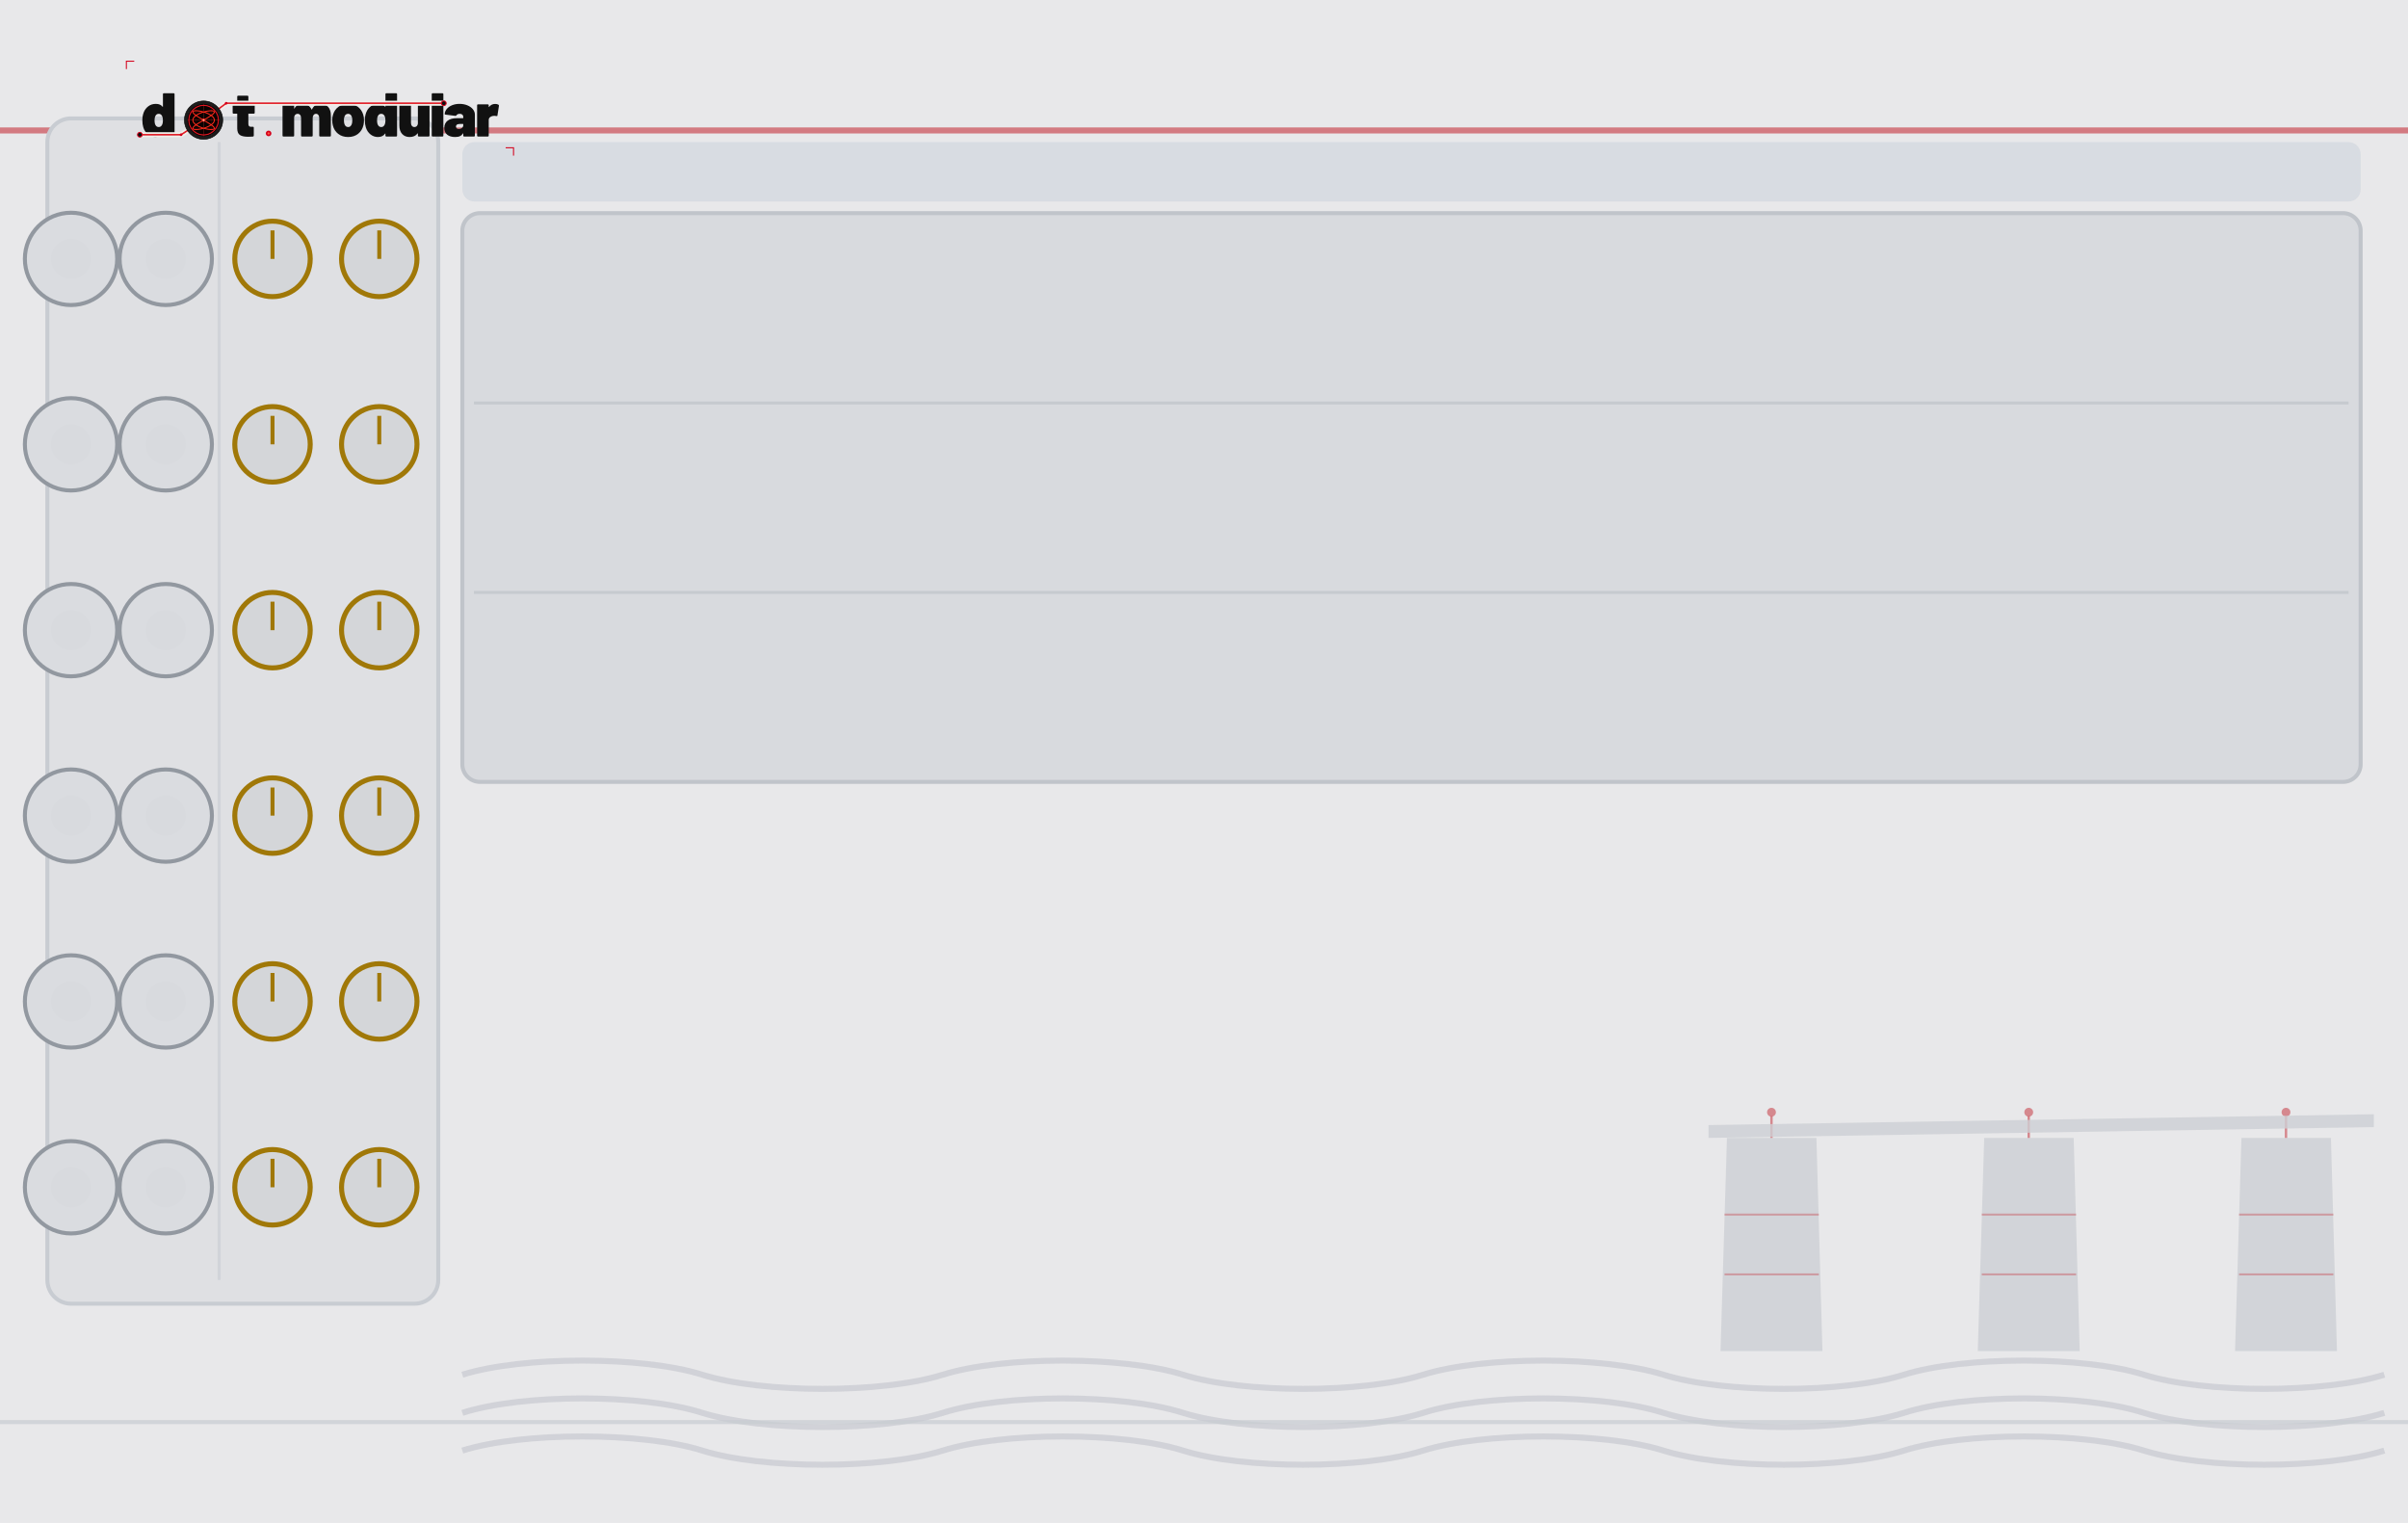
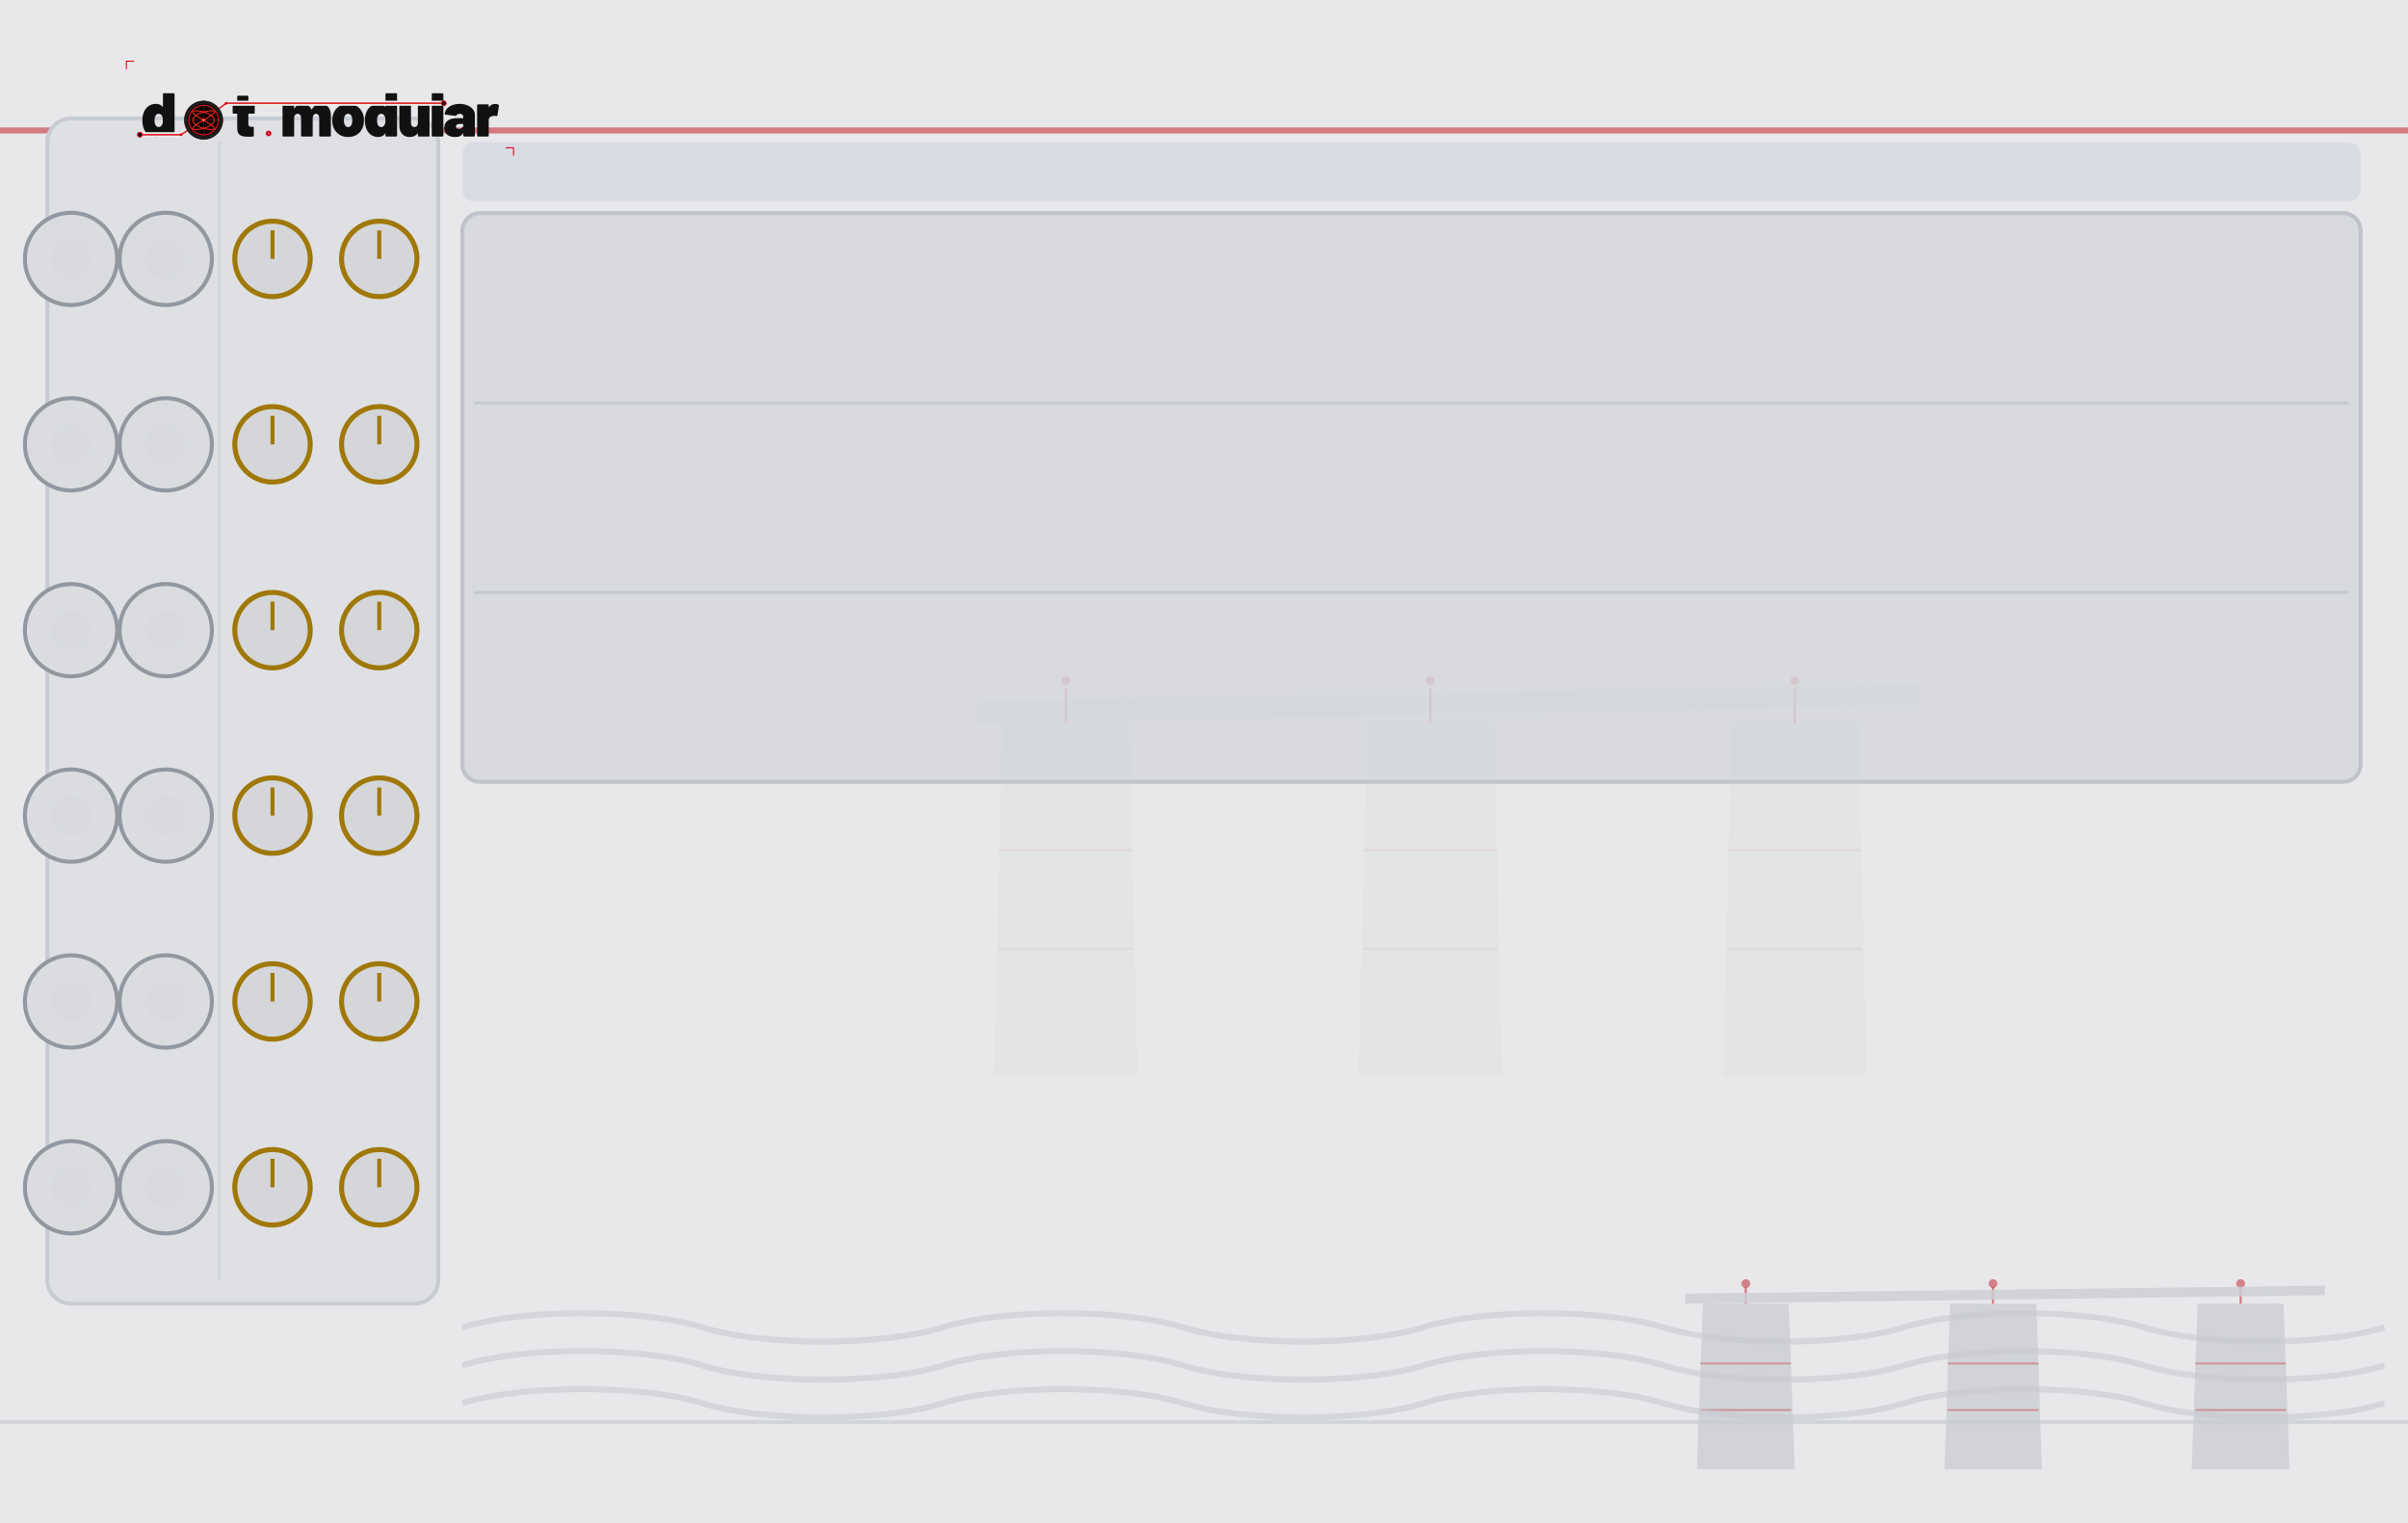
<svg xmlns="http://www.w3.org/2000/svg" width="600.0" height="379.43" viewBox="0 0 600.0 379.43">
  <g>
    <rect width="600.0" height="379.43" fill="#e8e8ea" />
-     <polygon points="430.3,283.5 452.6,283.5 454.1,336.6 428.7,336.6" fill="#cdcfd4" fill-opacity="0.8" />
-     <line x1="429.7" y1="302.6" x2="453.2" y2="302.6" stroke="#c0202a" stroke-width="0.5" stroke-opacity="0.320" />
-     <line x1="429.7" y1="317.5" x2="453.2" y2="317.5" stroke="#c0202a" stroke-width="0.5" stroke-opacity="0.320" />
-     <line x1="441.4" y1="283.5" x2="441.4" y2="278.1" stroke="#c0202a" stroke-width="0.6" stroke-opacity="0.480" />
-     <circle cx="441.4" cy="277.1" r="1.1" fill="#c0202a" fill-opacity="0.480" />
-     <polygon points="494.4,283.5 516.7,283.5 518.2,336.6 492.8,336.6" fill="#cdcfd4" fill-opacity="0.8" />
-     <line x1="493.8" y1="302.6" x2="517.3" y2="302.6" stroke="#c0202a" stroke-width="0.5" stroke-opacity="0.320" />
-     <line x1="493.8" y1="317.5" x2="517.3" y2="317.5" stroke="#c0202a" stroke-width="0.5" stroke-opacity="0.320" />
-     <line x1="505.5" y1="283.5" x2="505.5" y2="278.1" stroke="#c0202a" stroke-width="0.6" stroke-opacity="0.480" />
-     <circle cx="505.5" cy="277.1" r="1.1" fill="#c0202a" fill-opacity="0.480" />
-     <polygon points="558.5,283.5 580.8,283.5 582.3,336.6 556.9,336.6" fill="#cdcfd4" fill-opacity="0.8" />
-     <line x1="557.9" y1="302.6" x2="581.4" y2="302.6" stroke="#c0202a" stroke-width="0.5" stroke-opacity="0.320" />
-     <line x1="557.9" y1="317.5" x2="581.4" y2="317.5" stroke="#c0202a" stroke-width="0.5" stroke-opacity="0.320" />
-     <line x1="569.6" y1="283.5" x2="569.6" y2="278.1" stroke="#c0202a" stroke-width="0.6" stroke-opacity="0.480" />
-     <circle cx="569.6" cy="277.1" r="1.1" fill="#c0202a" fill-opacity="0.480" />
-     <polygon points="425.7,280.3 591.5,277.6 591.5,280.8 425.7,283.5" fill="#cdcfd4" fill-opacity="0.8" />
-     <path d="M 115.2 342.5 C 130.1 337.8 160.1 337.8 175.0 342.5 C 190.0 347.2 219.9 347.2 234.9 342.5 C 249.9 337.8 279.8 337.8 294.8 342.5 C 309.7 347.2 339.7 347.2 354.6 342.5 C 369.6 337.8 399.5 337.8 414.5 342.5 C 429.5 347.2 459.4 347.2 474.4 342.5 C 489.3 337.8 519.3 337.8 534.2 342.5 C 549.2 347.2 579.1 347.2 594.1 342.5 " fill="none" stroke="#c8cad0" stroke-width="1.5" stroke-opacity="0.7" />
-     <path d="M 115.2 352.0 C 130.1 347.2 160.1 347.2 175.0 352.0 C 190.0 356.7 219.9 356.7 234.9 352.0 C 249.9 347.2 279.8 347.2 294.8 352.0 C 309.7 356.7 339.7 356.7 354.6 352.0 C 369.6 347.2 399.5 347.2 414.5 352.0 C 429.5 356.7 459.4 356.7 474.4 352.0 C 489.3 347.2 519.3 347.2 534.2 352.0 C 549.2 356.7 579.1 356.7 594.1 352.0 " fill="none" stroke="#c8cad0" stroke-width="1.5" stroke-opacity="0.7" />
-     <path d="M 115.2 361.4 C 130.1 356.7 160.1 356.7 175.0 361.4 C 190.0 366.1 219.9 366.1 234.9 361.4 C 249.9 356.7 279.8 356.7 294.8 361.4 C 309.7 366.1 339.7 366.1 354.6 361.4 C 369.6 356.7 399.5 356.7 414.5 361.4 C 429.5 366.1 459.4 366.1 474.4 361.4 C 489.3 356.7 519.3 356.7 534.2 361.4 C 549.2 366.1 579.1 366.1 594.1 361.4 " fill="none" stroke="#c8cad0" stroke-width="1.5" stroke-opacity="0.7" />
+     <polygon points="424.3,324.8 445.7,324.8 447.2,366.1 422.8,366.1" fill="#cdcfd4" fill-opacity="0.85" />
+     <line x1="423.7" y1="339.7" x2="446.3" y2="339.7" stroke="#c0202a" stroke-width="0.5" stroke-opacity="0.340" />
+     <line x1="423.7" y1="351.3" x2="446.3" y2="351.3" stroke="#c0202a" stroke-width="0.5" stroke-opacity="0.340" />
+     <line x1="435.0" y1="324.8" x2="435.0" y2="320.7" stroke="#c0202a" stroke-width="0.6" stroke-opacity="0.510" />
+     <circle cx="435.0" cy="319.8" r="1.1" fill="#c0202a" fill-opacity="0.510" />
+     <polygon points="485.9,324.8 507.4,324.8 508.8,366.1 484.5,366.1" fill="#cdcfd4" fill-opacity="0.85" />
+     <line x1="485.3" y1="339.7" x2="508.0" y2="339.7" stroke="#c0202a" stroke-width="0.5" stroke-opacity="0.340" />
+     <line x1="485.3" y1="351.3" x2="508.0" y2="351.3" stroke="#c0202a" stroke-width="0.5" stroke-opacity="0.340" />
+     <line x1="496.6" y1="324.8" x2="496.6" y2="320.7" stroke="#c0202a" stroke-width="0.6" stroke-opacity="0.510" />
+     <circle cx="496.6" cy="319.8" r="1.1" fill="#c0202a" fill-opacity="0.510" />
+     <polygon points="547.6,324.8 569.0,324.8 570.5,366.1 546.1,366.1" fill="#cdcfd4" fill-opacity="0.85" />
+     <line x1="547.0" y1="339.7" x2="569.6" y2="339.7" stroke="#c0202a" stroke-width="0.5" stroke-opacity="0.340" />
+     <line x1="547.0" y1="351.3" x2="569.6" y2="351.3" stroke="#c0202a" stroke-width="0.5" stroke-opacity="0.340" />
+     <line x1="558.3" y1="324.8" x2="558.3" y2="320.7" stroke="#c0202a" stroke-width="0.6" stroke-opacity="0.510" />
+     <circle cx="558.3" cy="319.8" r="1.1" fill="#c0202a" fill-opacity="0.510" />
+     <polygon points="419.9,322.3 579.3,320.3 579.3,322.7 419.9,324.8" fill="#cdcfd4" fill-opacity="0.85" />
+     <path d="M 115.2 330.7 C 130.1 326.0 160.1 326.0 175.0 330.7 C 190.0 335.4 219.9 335.4 234.9 330.7 C 249.9 326.0 279.8 326.0 294.8 330.7 C 309.7 335.4 339.7 335.4 354.6 330.7 C 369.6 326.0 399.5 326.0 414.5 330.7 C 429.5 335.4 459.4 335.4 474.4 330.7 C 489.3 326.0 519.3 326.0 534.2 330.7 C 549.2 335.4 579.1 335.4 594.1 330.7 " fill="none" stroke="#c8cad0" stroke-width="1.5" stroke-opacity="0.6" />
+     <path d="M 115.2 340.2 C 130.1 335.4 160.1 335.4 175.0 340.2 C 190.0 344.9 219.9 344.9 234.9 340.2 C 249.9 335.4 279.8 335.4 294.8 340.2 C 309.7 344.9 339.7 344.9 354.6 340.2 C 369.6 335.4 399.5 335.4 414.5 340.2 C 429.5 344.9 459.4 344.9 474.4 340.2 C 489.3 335.4 519.3 335.4 534.2 340.2 C 549.2 344.9 579.1 344.9 594.1 340.2 " fill="none" stroke="#c8cad0" stroke-width="1.5" stroke-opacity="0.6" />
+     <path d="M 115.2 349.6 C 130.1 344.9 160.1 344.9 175.0 349.6 C 190.0 354.3 219.9 354.3 234.9 349.6 C 249.9 344.9 279.8 344.9 294.8 349.6 C 309.7 354.3 339.7 354.3 354.6 349.6 C 369.6 344.9 399.5 344.9 414.5 349.6 C 429.5 354.3 459.4 354.3 474.4 349.6 C 489.3 344.9 519.3 344.9 534.2 349.6 C 549.2 354.3 579.1 354.3 594.1 349.6 " fill="none" stroke="#c8cad0" stroke-width="1.5" stroke-opacity="0.6" />
    <line x1="0" y1="32.5" x2="600.0" y2="32.5" stroke="#c0202a" stroke-width="1.5" stroke-opacity="0.55" />
    <line x1="0" y1="354.3" x2="600.0" y2="354.3" stroke="#c8ccd2" stroke-width="1" stroke-opacity="0.7" />
    <rect x="11.8" y="29.5" width="97.4" height="295.3" rx="5.9" fill="#dfe0e3" stroke="#c8ccd2" stroke-width="1" />
    <line x1="54.6" y1="35.4" x2="54.6" y2="318.9" stroke="#c8ccd2" stroke-width="0.75" stroke-opacity="0.6" />
    <rect x="115.2" y="35.4" width="473.0" height="14.8" rx="3.0" fill="#cdd4dc" fill-opacity="0.6" />
    <rect x="115.2" y="53.1" width="473.0" height="141.7" rx="4.4" fill="#d8dade" stroke="#c0c4ca" stroke-width="1" />
+     <polygon points="249.8,180.1 281.4,180.1 283.5,268.0 247.6,268.0" fill="#cdcfd4" fill-opacity="0.15" />
+     <line x1="248.9" y1="211.8" x2="282.2" y2="211.8" stroke="#c0202a" stroke-width="0.5" stroke-opacity="0.060" />
+     <line x1="248.9" y1="236.4" x2="282.2" y2="236.4" stroke="#c0202a" stroke-width="0.5" stroke-opacity="0.060" />
+     <line x1="265.6" y1="180.1" x2="265.6" y2="171.3" stroke="#c0202a" stroke-width="0.6" stroke-opacity="0.090" />
+     <circle cx="265.6" cy="169.6" r="1.1" fill="#c0202a" fill-opacity="0.090" />
+     <polygon points="340.6,180.1 372.2,180.1 374.4,268.0 338.5,268.0" fill="#cdcfd4" fill-opacity="0.15" />
+     <line x1="339.7" y1="211.8" x2="373.1" y2="211.8" stroke="#c0202a" stroke-width="0.5" stroke-opacity="0.060" />
+     <line x1="339.7" y1="236.4" x2="373.1" y2="236.4" stroke="#c0202a" stroke-width="0.5" stroke-opacity="0.060" />
+     <line x1="356.4" y1="180.1" x2="356.4" y2="171.3" stroke="#c0202a" stroke-width="0.6" stroke-opacity="0.090" />
+     <circle cx="356.4" cy="169.6" r="1.1" fill="#c0202a" fill-opacity="0.090" />
+     <polygon points="431.5,180.1 463.0,180.1 465.2,268.0 429.3,268.0" fill="#cdcfd4" fill-opacity="0.15" />
+     <line x1="430.6" y1="211.8" x2="463.9" y2="211.8" stroke="#c0202a" stroke-width="0.5" stroke-opacity="0.060" />
+     <line x1="430.6" y1="236.4" x2="463.9" y2="236.4" stroke="#c0202a" stroke-width="0.5" stroke-opacity="0.060" />
+     <line x1="447.2" y1="180.1" x2="447.2" y2="171.3" stroke="#c0202a" stroke-width="0.6" stroke-opacity="0.090" />
+     <circle cx="447.2" cy="169.6" r="1.1" fill="#c0202a" fill-opacity="0.090" />
+     <polygon points="243.3,174.8 478.3,170.5 478.3,175.7 243.3,180.1" fill="#cdcfd4" fill-opacity="0.15" />
    <line x1="118.1" y1="100.4" x2="585.2" y2="100.4" stroke="#c0c4ca" stroke-width="0.75" stroke-opacity="0.7" />
    <line x1="118.1" y1="147.6" x2="585.2" y2="147.6" stroke="#c0c4ca" stroke-width="0.75" stroke-opacity="0.7" />
  </g>
  <g>
    <g transform="translate(29.53,13.29) scale(0.14001)">
      <g transform="translate(40.00,148.00) scale(0.11,-0.11)">
        <path d="M370 700H528Q535 700 539.0 696.0Q543 692 543 685V15Q543 8 539.0 4.0Q535 0 528 0H370Q363 0 359.0 4.0Q355 8 355 15V45Q355 48 353.0 49.0Q351 50 349 47Q312 -8 233 -8Q166 -8 112.5 34.5Q59 77 37 150Q22 200 22 262Q22 334 44 390Q68 451 119.0 489.5Q170 528 241 528Q314 528 349 482Q351 480 353.0 480.5Q355 481 355 484V685Q355 692 359.0 696.0Q363 700 370 700ZM355 259Q355 307 339 336Q321 367 287 367Q251 367 234 334Q219 306 219 259Q219 214 234 186Q252 153 287 153Q322 153 340 187Q355 216 355 259Z" fill="#111111" />
      </g>
      <g transform="translate(201.37,148.00) scale(0.11,-0.11)">
        <path d="M358 370H275Q270 370 270 365V208Q270 158 306 158H343Q350 158 354.0 154.0Q358 150 358 143V15Q358 1 343 -1Q304 -4 268 -4Q177 -4 134.0 24.0Q91 52 90 130V365Q90 370 85 370H31Q24 370 20.0 374.0Q16 378 16 385V505Q16 512 20.0 516.0Q24 520 31 520H85Q90 520 90 525V645Q90 652 94.0 656.0Q98 660 105 660H255Q262 660 266.0 656.0Q270 652 270 645V525Q270 520 275 520H358Q365 520 369.0 516.0Q373 512 373 505V385Q373 378 369.0 374.0Q365 370 358 370Z" fill="#111111" />
      </g>
      <g transform="translate(288.27,148.00) scale(0.11,-0.11)">
        <path d="M815 341V15Q815 8 811.0 4.0Q807 0 800 0H642Q635 0 631.0 4.0Q627 8 627 15V300Q627 330 612.5 348.5Q598 367 575 367Q551 367 536.0 348.5Q521 330 521 300V15Q521 8 517.0 4.0Q513 0 506 0H348Q341 0 337.0 4.0Q333 8 333 15V300Q333 330 317.5 348.5Q302 367 277 367Q255 367 240.5 353.5Q226 340 222 317Q221 315 221 311V15Q221 8 217.0 4.0Q213 0 206 0H48Q41 0 37.0 4.0Q33 8 33 15V505Q33 512 37.0 516.0Q41 520 48 520H206Q213 520 217.0 516.0Q221 512 221 505V455Q221 451 223.0 451.0Q225 451 227 454Q265 528 355 528Q406 528 444.5 504.5Q483 481 503 437Q506 432 509 438Q529 483 564.5 505.5Q600 528 648 528Q727 528 771.0 479.0Q815 430 815 341Z" fill="#111111" />
      </g>
      <g transform="translate(377.92,148.00) scale(0.11,-0.11)">
        <path d="M32 181Q22 217 22 261Q22 310 34 350Q58 433 122.5 480.5Q187 528 280 528Q373 528 436.5 480.5Q500 433 524 352Q536 310 536 263Q536 225 528 187Q507 97 441.5 44.5Q376 -8 279 -8Q184 -8 118.5 43.0Q53 94 32 181ZM343 217Q347 236 347 262Q347 285 342 308Q327 367 279 367Q229 367 216 308Q211 291 211 262Q211 236 215 217Q230 153 279 153Q305 153 321.0 170.5Q337 188 343 217Z" fill="#111111" />
      </g>
      <g transform="translate(436.00,148.00) scale(0.11,-0.11)">
        <path d="M370 700H528Q535 700 539.0 696.0Q543 692 543 685V15Q543 8 539.0 4.0Q535 0 528 0H370Q363 0 359.0 4.0Q355 8 355 15V45Q355 48 353.0 49.0Q351 50 349 47Q312 -8 233 -8Q166 -8 112.5 34.5Q59 77 37 150Q22 200 22 262Q22 334 44 390Q68 451 119.0 489.5Q170 528 241 528Q314 528 349 482Q351 480 353.0 480.5Q355 481 355 484V685Q355 692 359.0 696.0Q363 700 370 700ZM355 259Q355 307 339 336Q321 367 287 367Q251 367 234 334Q219 306 219 259Q219 214 234 186Q252 153 287 153Q322 153 340 187Q355 216 355 259Z" fill="#111111" />
      </g>
      <g transform="translate(496.39,148.00) scale(0.11,-0.11)">
        <path d="M346 520H504Q511 520 515.0 516.0Q519 512 519 505V15Q519 8 515.0 4.0Q511 0 504 0H346Q339 0 335.0 4.0Q331 8 331 15V48Q331 51 329.0 52.0Q327 53 325 50Q284 -8 197 -8Q121 -8 76.0 41.5Q31 91 31 179V505Q31 512 35.0 516.0Q39 520 46 520H204Q211 520 215.0 516.0Q219 512 219 505V220Q219 190 234.5 171.5Q250 153 275 153Q297 153 311.5 166.5Q326 180 330 203Q331 205 331 209V505Q331 512 335.0 516.0Q339 520 346 520Z" fill="#111111" />
      </g>
      <g transform="translate(553.81,148.00) scale(0.11,-0.11)">
        <path d="M33 15V685Q33 692 37.0 696.0Q41 700 48 700H206Q213 700 217.0 696.0Q221 692 221 685V15Q221 8 217.0 4.0Q213 0 206 0H48Q41 0 37.0 4.0Q33 8 33 15Z" fill="#111111" />
      </g>
      <g transform="translate(578.45,148.00) scale(0.11,-0.11)">
        <path d="M507 355V15Q507 8 503.0 4.0Q499 0 492 0H334Q327 0 323.0 4.0Q319 8 319 15V50Q319 54 317.5 54.5Q316 55 314 52Q297 21 267.0 6.5Q237 -8 188 -8Q106 -8 59.0 29.5Q12 67 12 139Q12 215 65.5 256.0Q119 297 221 297H314Q319 297 319 302V320Q319 341 303.5 354.0Q288 367 262 367Q244 367 230.0 361.0Q216 355 210 345Q206 338 202.5 335.5Q199 333 193 334L32 354Q18 356 18 366Q22 411 54.0 448.0Q86 485 139.5 506.5Q193 528 259 528Q327 528 384.0 505.0Q441 482 474.0 442.0Q507 402 507 355ZM319 185V198Q319 203 314 203H264Q201 203 201 162Q201 144 212.5 133.0Q224 122 246 122Q278 122 298.5 139.0Q319 156 319 185Z" fill="#111111" />
      </g>
      <g transform="translate(634.55,148.00) scale(0.11,-0.11)">
        <path d="M379 514Q388 509 386 495L362 341Q361 333 356.5 331.0Q352 329 344 331Q326 335 312 335Q297 335 284 332Q258 327 239.5 310.5Q221 294 221 266V15Q221 8 217.0 4.0Q213 0 206 0H48Q41 0 37.0 4.0Q33 8 33 15V505Q33 512 37.0 516.0Q41 520 48 520H206Q213 520 217.0 516.0Q221 512 221 505V481Q221 478 223.0 477.0Q225 476 226 478Q264 527 325 527Q359 527 379 514Z" fill="#111111" />
      </g>
      <path d="M 38.0,144.8 L 111.3,144.8 L 151.4,118.8 L 191.6,88.8 L 578.9,88.8" fill="none" stroke="#f0ede8" stroke-width="9.0" stroke-linecap="round" stroke-linejoin="round" />
      <path d="M 38.0,144.8 L 111.3,144.8 L 151.4,118.8 L 191.6,88.8 L 578.9,88.8" fill="none" stroke="#d4001a" stroke-width="2.60" stroke-linecap="round" stroke-linejoin="round" />
      <path d="M 38.0,144.8 L 111.3,144.8 L 151.4,118.8 L 191.6,88.8 L 578.9,88.8" fill="none" stroke="#ff5533" stroke-width="0.88" stroke-linecap="round" stroke-linejoin="round" opacity="0.7" />
      <circle cx="38.0" cy="144.8" r="4.2" fill="#0d0d0d" stroke="#d4001a" stroke-width="1.76" />
      <circle cx="578.9" cy="88.8" r="4.2" fill="#0d0d0d" stroke="#d4001a" stroke-width="1.76" />
      <circle cx="111.3" cy="144.8" r="2.4" fill="#d4001a" />
      <circle cx="191.6" cy="88.8" r="2.4" fill="#d4001a" />
      <g transform="translate(151.430,118.850)">
        <circle r="34.100" fill="#1c1c1c" stroke="#000000" stroke-width="1.023" />
        <circle r="28.644" fill="#0a0202" />
        <g stroke="#a83020" stroke-width="0.682" opacity="0.9">
          <line x1="-28.644" y1="0" x2="28.644" y2="0" />
          <line x1="0" y1="-28.644" x2="0" y2="28.644" />
        </g>
        <g stroke="#7a2018" stroke-width="0.443" opacity="0.6">
          <line x1="-28.644" y1="-14.322" x2="28.644" y2="-14.322" />
          <line x1="-14.322" y1="-28.644" x2="-14.322" y2="28.644" />
          <line x1="-28.644" y1="14.322" x2="28.644" y2="14.322" />
          <line x1="14.322" y1="-28.644" x2="14.322" y2="28.644" />
        </g>
        <path d="M 19.10,0.00 L 19.01,1.05 L 18.76,2.09 L 18.34,3.13 L 17.76,4.16 L 17.01,5.16 L 16.12,6.15 L 15.09,7.11 L 13.92,8.05 L 12.63,8.95 L 11.22,9.82 L 9.72,10.65 L 8.13,11.44 L 6.47,12.18 L 4.75,12.87 L 2.99,13.52 L 1.20,14.11 L -0.60,14.64 L -2.39,15.12 L -4.17,15.54 L -5.90,15.89 L -7.58,16.18 L -9.20,16.41 L -10.73,16.58 L -12.17,16.68 L -13.50,16.71 L -14.71,16.68 L -15.79,16.58 L -16.73,16.41 L -17.53,16.18 L -18.16,15.89 L -18.64,15.54 L -18.95,15.12 L -19.09,14.64 L -19.06,14.11 L -18.86,13.52 L -18.50,12.87 L -17.97,12.18 L -17.28,11.44 L -16.44,10.65 L -15.45,9.82 L -14.32,8.95 L -13.07,8.05 L -11.70,7.11 L -10.23,6.15 L -8.67,5.16 L -7.03,4.16 L -5.33,3.13 L -3.58,2.09 L -1.80,1.05 L -0.00,0.00 L 1.80,-1.05 L 3.58,-2.09 L 5.33,-3.13 L 7.03,-4.16 L 8.67,-5.16 L 10.23,-6.15 L 11.70,-7.11 L 13.07,-8.05 L 14.32,-8.95 L 15.45,-9.82 L 16.44,-10.65 L 17.28,-11.44 L 17.97,-12.18 L 18.50,-12.87 L 18.86,-13.52 L 19.06,-14.11 L 19.09,-14.64 L 18.95,-15.12 L 18.64,-15.54 L 18.16,-15.89 L 17.53,-16.18 L 16.73,-16.41 L 15.79,-16.58 L 14.71,-16.68 L 13.50,-16.71 L 12.17,-16.68 L 10.73,-16.58 L 9.20,-16.41 L 7.58,-16.18 L 5.90,-15.89 L 4.17,-15.54 L 2.39,-15.12 L 0.60,-14.64 L -1.20,-14.11 L -2.99,-13.52 L -4.75,-12.87 L -6.47,-12.18 L -8.13,-11.44 L -9.72,-10.65 L -11.22,-9.82 L -12.63,-8.95 L -13.92,-8.05 L -15.09,-7.11 L -16.12,-6.15 L -17.01,-5.16 L -17.76,-4.16 L -18.34,-3.13 L -18.76,-2.09 L -19.01,-1.05 L -19.10,-0.00 L -19.01,1.05 L -18.76,2.09 L -18.34,3.13 L -17.76,4.16 L -17.01,5.16 L -16.12,6.15 L -15.09,7.11 L -13.92,8.05 L -12.63,8.95 L -11.22,9.82 L -9.72,10.65 L -8.13,11.44 L -6.47,12.18 L -4.75,12.87 L -2.99,13.52 L -1.20,14.11 L 0.60,14.64 L 2.39,15.12 L 4.17,15.54 L 5.90,15.89 L 7.58,16.18 L 9.20,16.41 L 10.73,16.58 L 12.17,16.68 L 13.50,16.71 L 14.71,16.68 L 15.79,16.58 L 16.73,16.41 L 17.53,16.18 L 18.16,15.89 L 18.64,15.54 L 18.95,15.12 L 19.09,14.64 L 19.06,14.11 L 18.86,13.52 L 18.50,12.87 L 17.97,12.18 L 17.28,11.44 L 16.44,10.65 L 15.45,9.82 L 14.32,8.95 L 13.07,8.05 L 11.70,7.11 L 10.23,6.15 L 8.67,5.16 L 7.03,4.16 L 5.33,3.13 L 3.58,2.09 L 1.80,1.05 L 0.00,0.00 L -1.80,-1.05 L -3.58,-2.09 L -5.33,-3.13 L -7.03,-4.16 L -8.67,-5.16 L -10.23,-6.15 L -11.70,-7.11 L -13.07,-8.05 L -14.32,-8.95 L -15.45,-9.82 L -16.44,-10.65 L -17.28,-11.44 L -17.97,-12.18 L -18.50,-12.87 L -18.86,-13.52 L -19.06,-14.11 L -19.09,-14.64 L -18.95,-15.12 L -18.64,-15.54 L -18.16,-15.89 L -17.53,-16.18 L -16.73,-16.41 L -15.79,-16.58 L -14.71,-16.68 L -13.50,-16.71 L -12.17,-16.68 L -10.73,-16.58 L -9.20,-16.41 L -7.58,-16.18 L -5.90,-15.89 L -4.17,-15.54 L -2.39,-15.12 L -0.60,-14.64 L 1.20,-14.11 L 2.99,-13.52 L 4.75,-12.87 L 6.47,-12.18 L 8.13,-11.44 L 9.72,-10.65 L 11.22,-9.82 L 12.63,-8.95 L 13.92,-8.05 L 15.09,-7.11 L 16.12,-6.15 L 17.01,-5.16 L 17.76,-4.16 L 18.34,-3.13 L 18.76,-2.09 L 19.01,-1.05 L 19.10,-0.00 Z" fill="none" stroke="#ff2a1a" stroke-width="1.705" stroke-linejoin="round" />
        <circle r="26.257" fill="none" stroke="#d4001a" stroke-width="1.876" />
        <circle r="26.257" fill="none" stroke="#ff5533" stroke-width="0.614" opacity="0.7" />
        <circle r="2.899" fill="#ff3322" />
        <circle r="1.364" fill="#ffccbb" />
      </g>
      <circle cx="267.1" cy="142.5" r="5.0" fill="#d4001a" />
      <circle cx="267.1" cy="142.5" r="2.0" fill="#ff5544" />
      <polyline points="14,28 14,14 28,14" fill="none" stroke="#d4001a" stroke-width="1.8" />
      <polyline points="703,182 703,168 689,168" fill="none" stroke="#d4001a" stroke-width="1.8" />
    </g>
  </g>
  <g>
    <circle cx="17.7" cy="64.5" r="11.5" fill="#dadce0" stroke="#9298a0" stroke-width="1" />
    <circle cx="17.7" cy="64.5" r="5.0" fill="#d8dade" />
    <circle cx="41.3" cy="64.5" r="11.5" fill="#dadce0" stroke="#9298a0" stroke-width="1" />
    <circle cx="41.3" cy="64.5" r="5.0" fill="#d8dade" />
    <circle cx="67.9" cy="64.5" r="9.4" fill="#d4d6d9" stroke="#a07808" stroke-width="1.25" />
    <line x1="67.9" y1="64.5" x2="67.9" y2="57.4" stroke="#a07808" stroke-width="1" />
    <circle cx="94.5" cy="64.5" r="9.4" fill="#d4d6d9" stroke="#a07808" stroke-width="1.25" />
    <line x1="94.5" y1="64.5" x2="94.5" y2="57.4" stroke="#a07808" stroke-width="1" />
    <circle cx="17.7" cy="110.7" r="11.5" fill="#dadce0" stroke="#9298a0" stroke-width="1" />
    <circle cx="17.7" cy="110.7" r="5.0" fill="#d8dade" />
    <circle cx="41.3" cy="110.7" r="11.5" fill="#dadce0" stroke="#9298a0" stroke-width="1" />
    <circle cx="41.3" cy="110.7" r="5.0" fill="#d8dade" />
    <circle cx="67.9" cy="110.7" r="9.4" fill="#d4d6d9" stroke="#a07808" stroke-width="1.25" />
    <line x1="67.9" y1="110.7" x2="67.9" y2="103.6" stroke="#a07808" stroke-width="1" />
    <circle cx="94.5" cy="110.7" r="9.4" fill="#d4d6d9" stroke="#a07808" stroke-width="1.25" />
    <line x1="94.5" y1="110.7" x2="94.5" y2="103.6" stroke="#a07808" stroke-width="1" />
    <circle cx="17.7" cy="157.0" r="11.5" fill="#dadce0" stroke="#9298a0" stroke-width="1" />
    <circle cx="17.7" cy="157.0" r="5.0" fill="#d8dade" />
    <circle cx="41.3" cy="157.0" r="11.5" fill="#dadce0" stroke="#9298a0" stroke-width="1" />
    <circle cx="41.3" cy="157.0" r="5.0" fill="#d8dade" />
    <circle cx="67.9" cy="157.0" r="9.4" fill="#d4d6d9" stroke="#a07808" stroke-width="1.25" />
    <line x1="67.9" y1="157.0" x2="67.9" y2="149.9" stroke="#a07808" stroke-width="1" />
    <circle cx="94.5" cy="157.0" r="9.4" fill="#d4d6d9" stroke="#a07808" stroke-width="1.25" />
    <line x1="94.5" y1="157.0" x2="94.5" y2="149.9" stroke="#a07808" stroke-width="1" />
    <circle cx="17.7" cy="203.2" r="11.5" fill="#dadce0" stroke="#9298a0" stroke-width="1" />
    <circle cx="17.7" cy="203.2" r="5.0" fill="#d8dade" />
    <circle cx="41.3" cy="203.2" r="11.5" fill="#dadce0" stroke="#9298a0" stroke-width="1" />
    <circle cx="41.3" cy="203.2" r="5.0" fill="#d8dade" />
    <circle cx="67.9" cy="203.2" r="9.4" fill="#d4d6d9" stroke="#a07808" stroke-width="1.25" />
    <line x1="67.9" y1="203.2" x2="67.9" y2="196.2" stroke="#a07808" stroke-width="1" />
    <circle cx="94.5" cy="203.2" r="9.4" fill="#d4d6d9" stroke="#a07808" stroke-width="1.25" />
    <line x1="94.5" y1="203.2" x2="94.5" y2="196.2" stroke="#a07808" stroke-width="1" />
    <circle cx="17.7" cy="249.5" r="11.5" fill="#dadce0" stroke="#9298a0" stroke-width="1" />
    <circle cx="17.7" cy="249.5" r="5.0" fill="#d8dade" />
    <circle cx="41.3" cy="249.5" r="11.5" fill="#dadce0" stroke="#9298a0" stroke-width="1" />
    <circle cx="41.3" cy="249.5" r="5.0" fill="#d8dade" />
    <circle cx="67.9" cy="249.5" r="9.4" fill="#d4d6d9" stroke="#a07808" stroke-width="1.25" />
    <line x1="67.9" y1="249.5" x2="67.9" y2="242.4" stroke="#a07808" stroke-width="1" />
    <circle cx="94.5" cy="249.5" r="9.4" fill="#d4d6d9" stroke="#a07808" stroke-width="1.25" />
    <line x1="94.5" y1="249.5" x2="94.5" y2="242.4" stroke="#a07808" stroke-width="1" />
    <circle cx="17.7" cy="295.8" r="11.5" fill="#dadce0" stroke="#9298a0" stroke-width="1" />
    <circle cx="17.7" cy="295.8" r="5.0" fill="#d8dade" />
    <circle cx="41.3" cy="295.8" r="11.5" fill="#dadce0" stroke="#9298a0" stroke-width="1" />
    <circle cx="41.3" cy="295.8" r="5.0" fill="#d8dade" />
    <circle cx="67.9" cy="295.8" r="9.4" fill="#d4d6d9" stroke="#a07808" stroke-width="1.25" />
    <line x1="67.9" y1="295.8" x2="67.9" y2="288.7" stroke="#a07808" stroke-width="1" />
    <circle cx="94.5" cy="295.8" r="9.4" fill="#d4d6d9" stroke="#a07808" stroke-width="1.25" />
    <line x1="94.5" y1="295.8" x2="94.5" y2="288.7" stroke="#a07808" stroke-width="1" />
  </g>
</svg>
